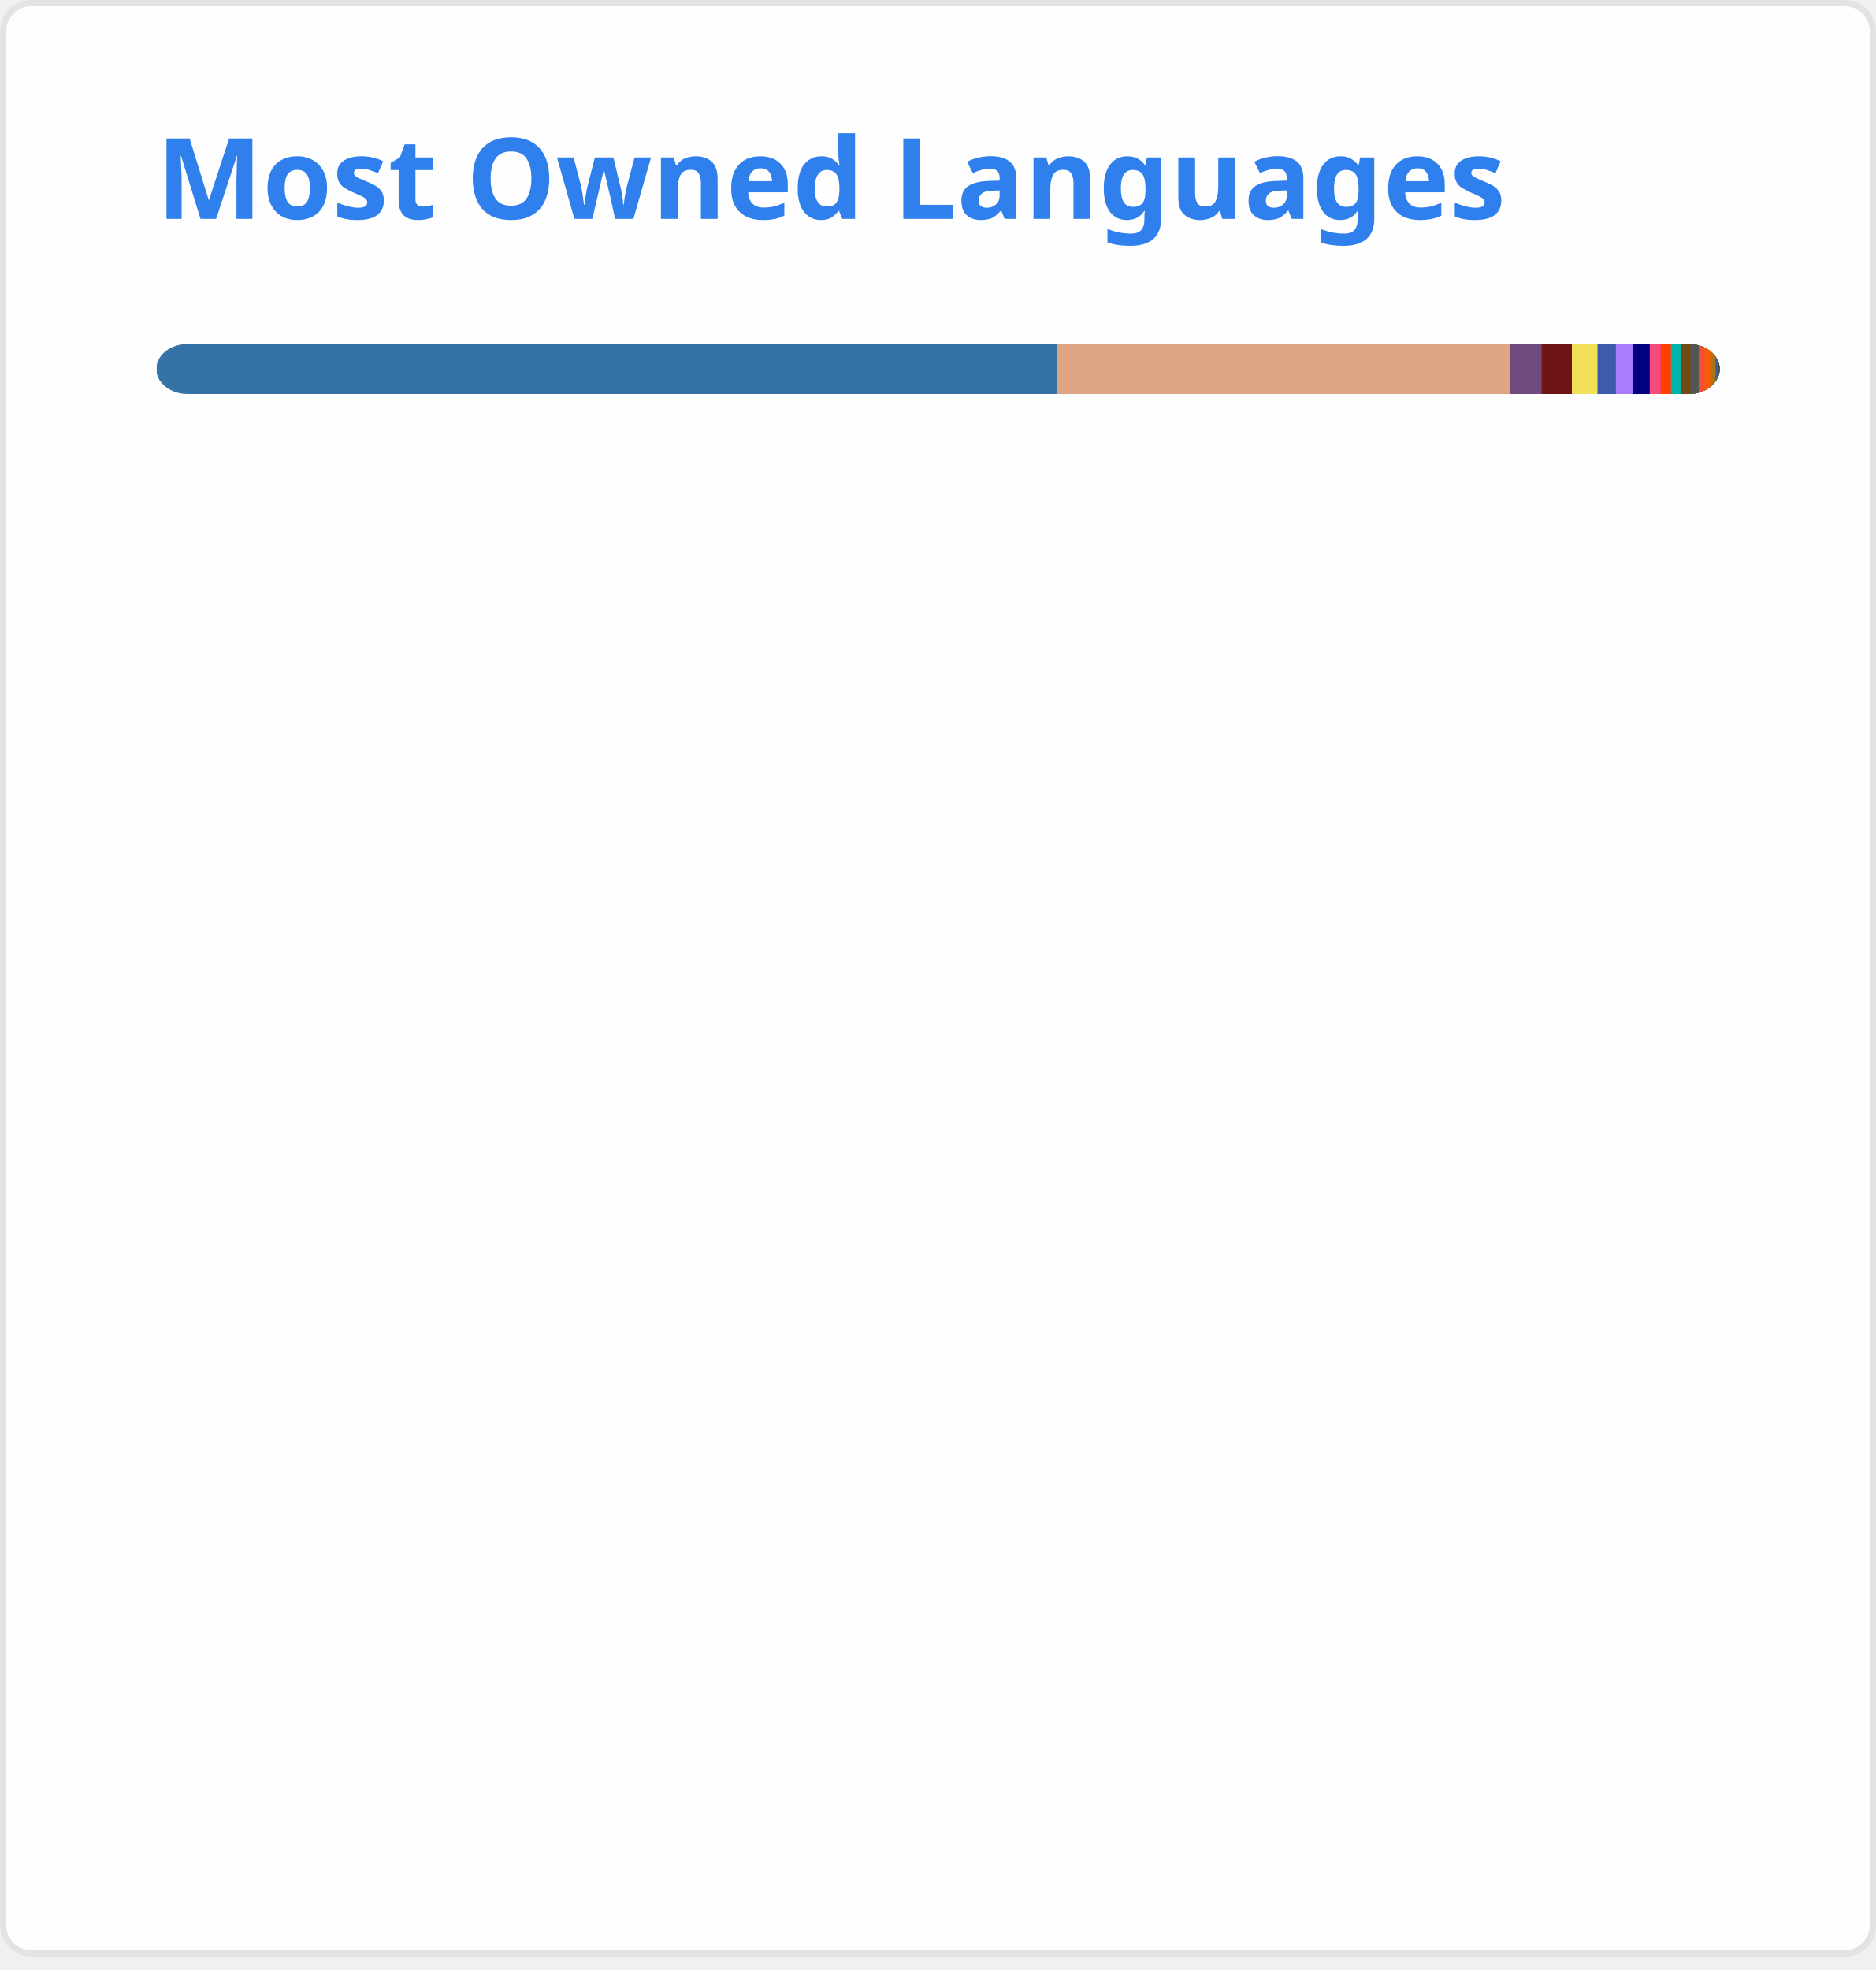
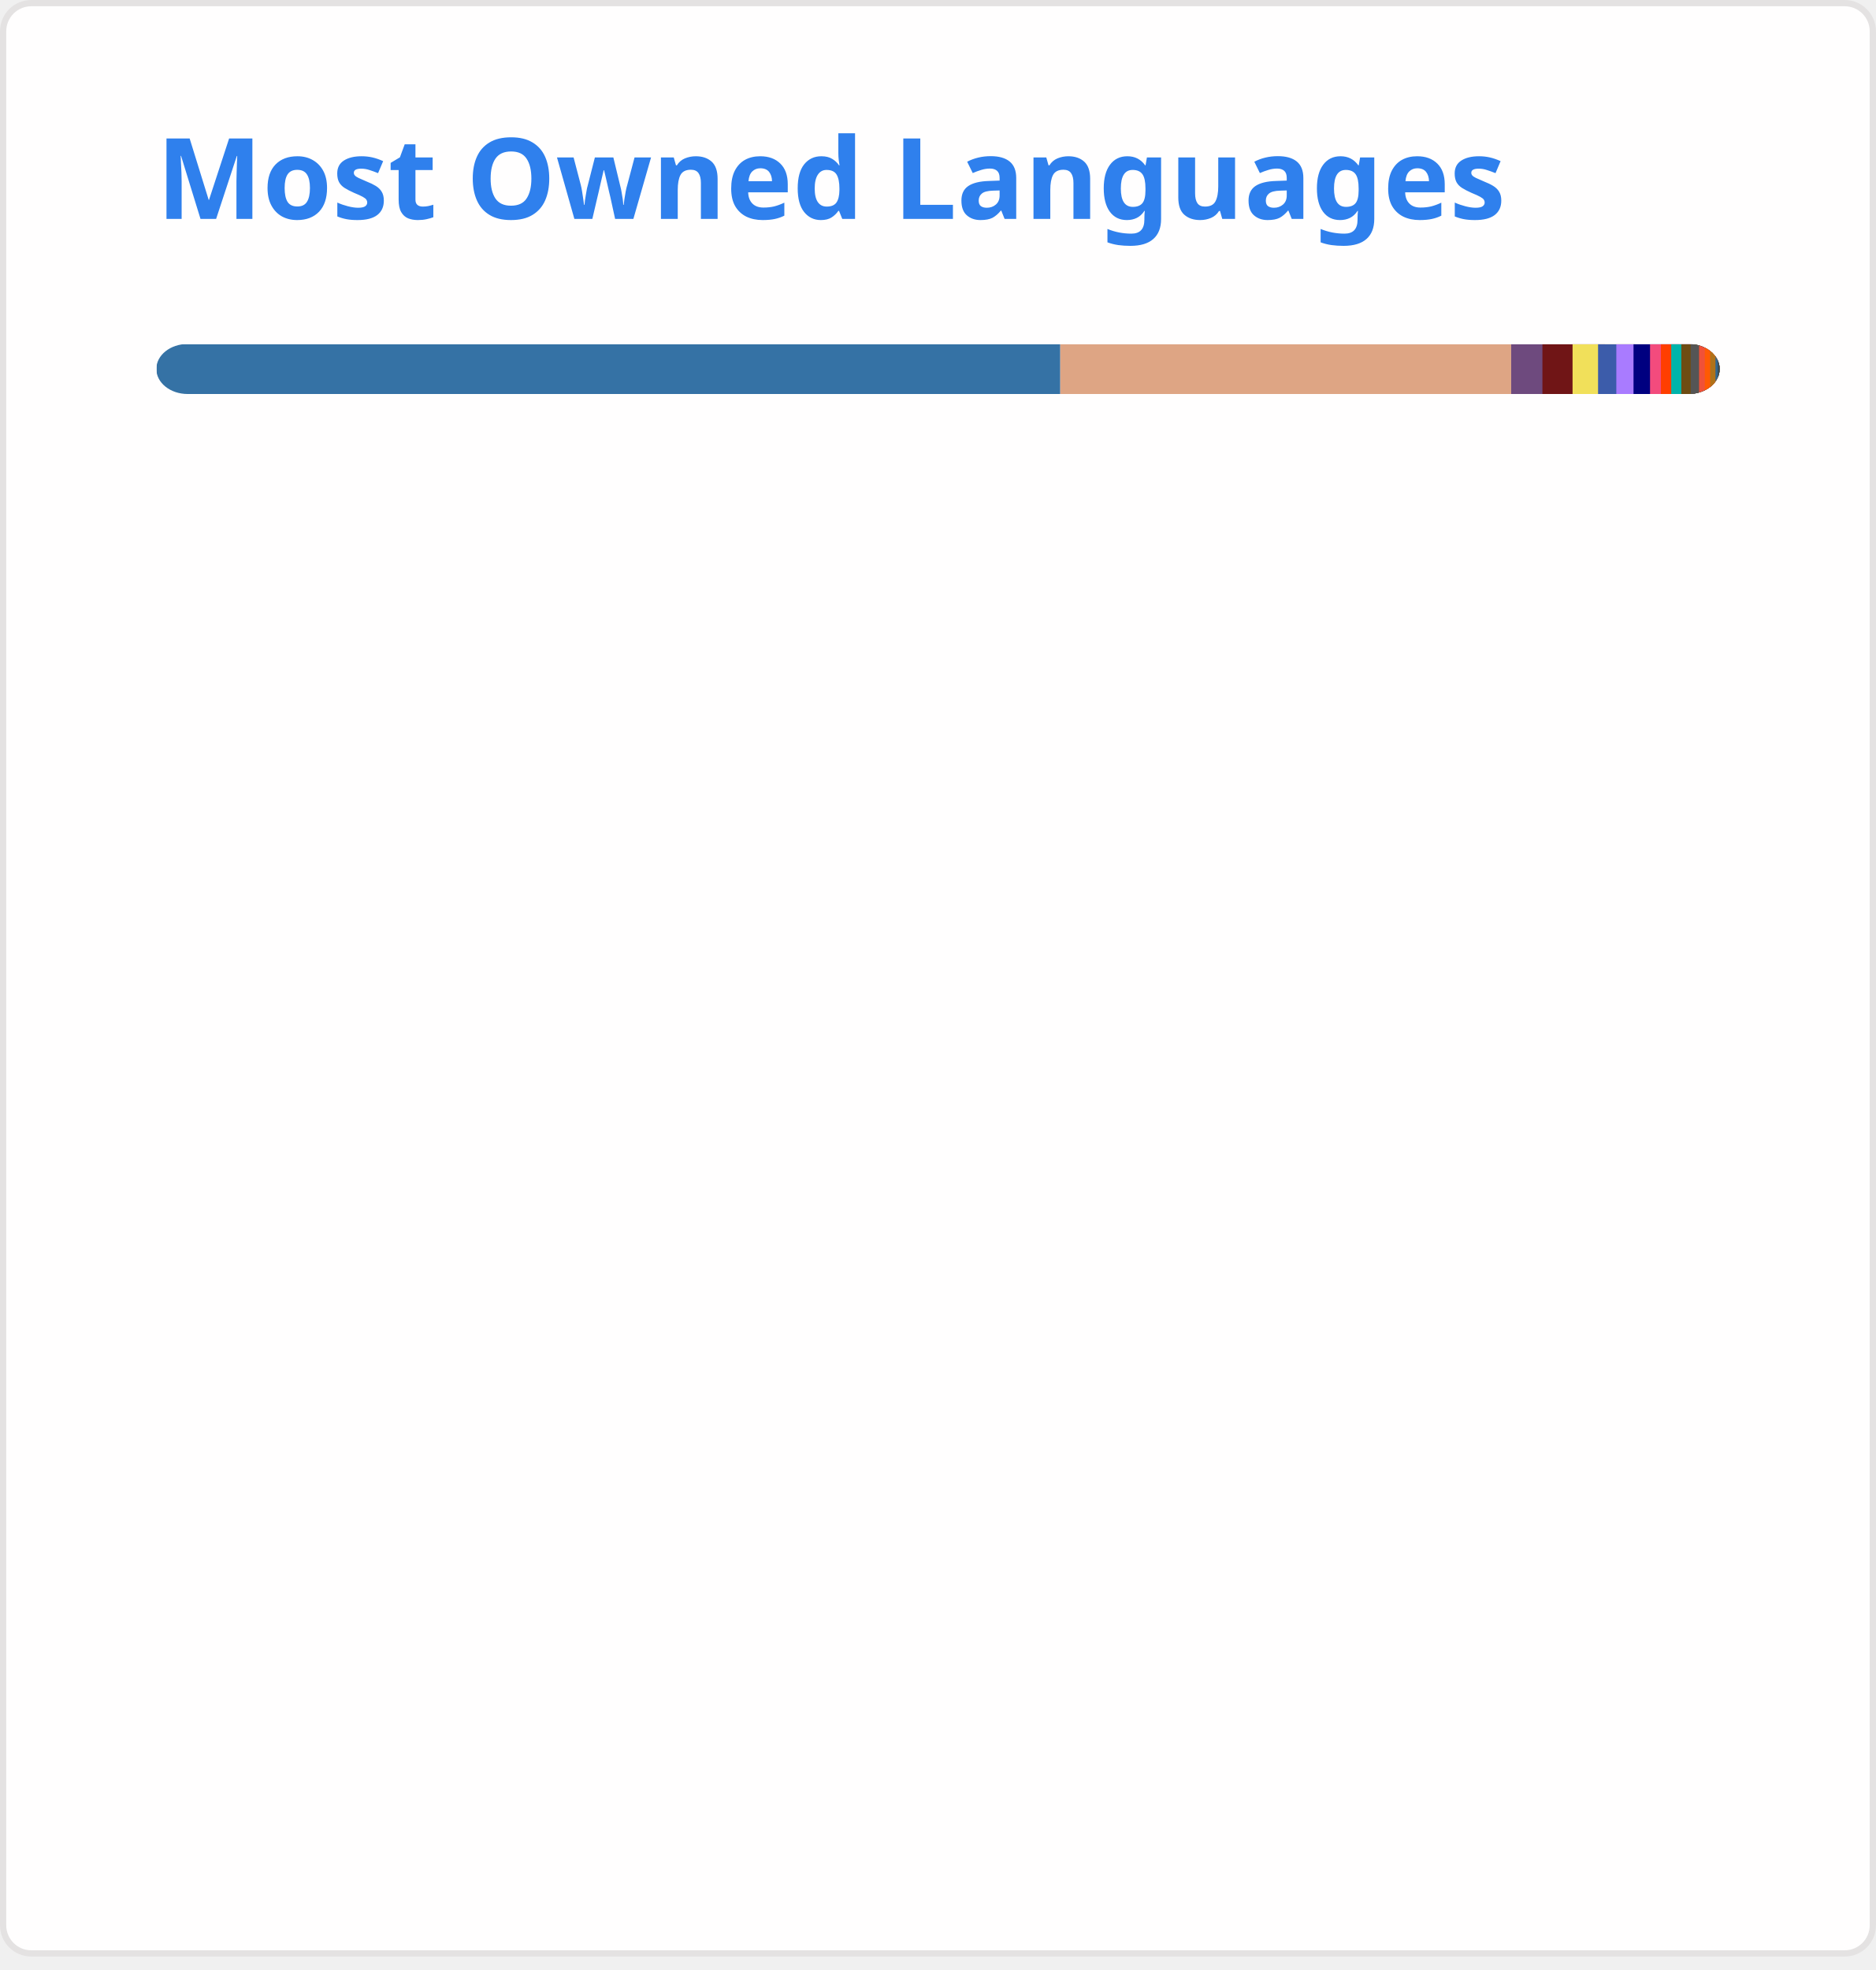
<svg xmlns="http://www.w3.org/2000/svg" width="300" height="315" viewBox="0 0 300 315" fill="none" role="img" aria-labelledby="descId">
  <style>
.header {
font: 600 18px 'Segoe UI', Ubuntu, Sans-Serif;
fill: #2f80ed;
animation: fadeInAnimation 0.8s ease-in-out forwards;
}
@supports(-moz-appearance: auto) {
/* Selector detects Firefox */
.header { font-size: 15.5px; }
}

@keyframes slideInAnimation {
from {
width: 0;
}
to {
width: calc(100%-100px);
}
}
@keyframes growWidthAnimation {
from {
width: 0;
}
to {
width: 100%;
}
}
.stat {
font: 600 14px 'Segoe UI', Ubuntu, "Helvetica Neue", Sans-Serif; fill: #434d58;
}
@supports(-moz-appearance: auto) {
/* Selector detects Firefox */
.stat { font-size:12px; }
}
.bold { font-weight: 700 }
.lang-name {
font: 400 11px "Segoe UI", Ubuntu, Sans-Serif;
fill: #434d58;
}
.stagger {
opacity: 0;
animation: fadeInAnimation 0.3s ease-in-out forwards;
}
#rect-mask rect{
animation: slideInAnimation 1s ease-in-out forwards;
}
.lang-progress{
animation: growWidthAnimation 0.6s ease-in-out forwards;
}



/* Animations */
@keyframes scaleInAnimation {
from {
transform: translate(-5px, 5px) scale(0);
}
to {
transform: translate(-5px, 5px) scale(1);
}
}
@keyframes fadeInAnimation {
from {
opacity: 0;
}
to {
opacity: 1;
}
}


</style>
  <rect data-testid="card-bg" x="0.5" y="0.5" rx="4.5" height="99%" stroke="#e4e2e2" width="299" fill="#fffefe" stroke-opacity="1" />
  <g data-testid="card-title" transform="translate(25, 35)">
    <g transform="translate(0, 0)">
      <text x="0" y="0" class="header" data-testid="header">Most Owned Languages</text>
    </g>
  </g>
  <g data-testid="main-card-body" transform="translate(0, 55)">
    <svg data-testid="lang-items" x="25">
      <mask id="rect-mask">
        <rect x="0" y="0" width="250" height="8" fill="white" rx="5" />
      </mask>
-       <rect mask="url(#rect-mask)" data-testid="lang-progress" x="0" y="0" width="144.09" height="8" fill="#3572A5" />
-       <rect mask="url(#rect-mask)" data-testid="lang-progress" x="144.09" y="0" width="72.42" height="8" fill="#dea584" />
-       <rect mask="url(#rect-mask)" data-testid="lang-progress" x="216.51" y="0" width="15.02" height="8" fill="#6e4a7e" />
-       <rect mask="url(#rect-mask)" data-testid="lang-progress" x="221.53" y="0" width="14.84" height="8" fill="#701516" />
-       <rect mask="url(#rect-mask)" data-testid="lang-progress" x="226.37" y="0" width="14.1" height="8" fill="#f1e05a" />
-       <rect mask="url(#rect-mask)" data-testid="lang-progress" x="230.47" y="0" width="12.94" height="8" fill="#3c5caa" />
-       <rect mask="url(#rect-mask)" data-testid="lang-progress" x="233.41" y="0" width="12.76" height="8" fill="#A97BFF" />
-       <rect mask="url(#rect-mask)" data-testid="lang-progress" x="236.17" y="0" width="12.65" height="8" fill="#000080" />
-       <rect mask="url(#rect-mask)" data-testid="lang-progress" x="238.82" y="0" width="11.74" height="8" fill="#f34b7d" />
-       <rect mask="url(#rect-mask)" data-testid="lang-progress" x="240.56" y="0" width="11.66" height="8" fill="#ff3e00" />
-       <rect mask="url(#rect-mask)" data-testid="lang-progress" x="242.22" y="0" width="11.61" height="8" fill="#00B4AB" />
-       <rect mask="url(#rect-mask)" data-testid="lang-progress" x="243.83" y="0" width="11.51" height="8" fill="#6E4C13" />
-       <rect mask="url(#rect-mask)" data-testid="lang-progress" x="245.34" y="0" width="11.34" height="8" fill="#555555" />
-       <rect mask="url(#rect-mask)" data-testid="lang-progress" x="246.68" y="0" width="10.93" height="8" fill="#F05138" />
-       <rect mask="url(#rect-mask)" data-testid="lang-progress" x="247.61" y="0" width="10.87" height="8" fill="#ff5a03" />
-       <rect mask="url(#rect-mask)" data-testid="lang-progress" x="248.48" y="0" width="10.85" height="8" fill="#b07219" />
+       <rect mask="url(#rect-mask)" data-testid="lang-progress" x="0" y="0" width="144.56" height="8" fill="#3572A5" />
+       <rect mask="url(#rect-mask)" data-testid="lang-progress" x="144.56" y="0" width="72.1" height="8" fill="#dea584" />
+       <rect mask="url(#rect-mask)" data-testid="lang-progress" x="216.66" y="0" width="15" height="8" fill="#6e4a7e" />
+       <rect mask="url(#rect-mask)" data-testid="lang-progress" x="221.66" y="0" width="14.82" height="8" fill="#701516" />
+       <rect mask="url(#rect-mask)" data-testid="lang-progress" x="226.48" y="0" width="14.08" height="8" fill="#f1e05a" />
+       <rect mask="url(#rect-mask)" data-testid="lang-progress" x="230.56" y="0" width="12.92" height="8" fill="#3c5caa" />
+       <rect mask="url(#rect-mask)" data-testid="lang-progress" x="233.48" y="0" width="12.75" height="8" fill="#A97BFF" />
+       <rect mask="url(#rect-mask)" data-testid="lang-progress" x="236.23" y="0" width="12.64" height="8" fill="#000080" />
+       <rect mask="url(#rect-mask)" data-testid="lang-progress" x="238.87" y="0" width="11.74" height="8" fill="#f34b7d" />
+       <rect mask="url(#rect-mask)" data-testid="lang-progress" x="240.61" y="0" width="11.65" height="8" fill="#ff3e00" />
+       <rect mask="url(#rect-mask)" data-testid="lang-progress" x="242.26" y="0" width="11.61" height="8" fill="#00B4AB" />
+       <rect mask="url(#rect-mask)" data-testid="lang-progress" x="243.87" y="0" width="11.51" height="8" fill="#6E4C13" />
+       <rect mask="url(#rect-mask)" data-testid="lang-progress" x="245.38" y="0" width="11.33" height="8" fill="#555555" />
+       <rect mask="url(#rect-mask)" data-testid="lang-progress" x="246.71" y="0" width="10.92" height="8" fill="#F05138" />
+       <rect mask="url(#rect-mask)" data-testid="lang-progress" x="247.63" y="0" width="10.86" height="8" fill="#ff5a03" />
+       <rect mask="url(#rect-mask)" data-testid="lang-progress" x="248.49" y="0" width="10.84" height="8" fill="#b07219" />
      <rect mask="url(#rect-mask)" data-testid="lang-progress" x="249.33" y="0" width="10.36" height="8" fill="#336790" />
      <rect mask="url(#rect-mask)" data-testid="lang-progress" x="249.69" y="0" width="10.31" height="8" fill="#384d54" />
      <g transform="translate(0, 25)">
        <g transform="translate(0, 0)">
          <g transform="translate(0, 0)">
            <g class="stagger" style="animation-delay: 450ms">
              <circle cx="5" cy="6" r="5" fill="#3572A5" />
              <text data-testid="lang-name" x="15" y="10" class="lang-name">
Python 2.9 MB
</text>
            </g>
          </g>
          <g transform="translate(0, 25)">
            <g class="stagger" style="animation-delay: 600ms">
              <circle cx="5" cy="6" r="5" fill="#dea584" />
              <text data-testid="lang-name" x="15" y="10" class="lang-name">
Rust 1.5 MB
</text>
            </g>
          </g>
          <g transform="translate(0, 50)">
            <g class="stagger" style="animation-delay: 750ms">
              <circle cx="5" cy="6" r="5" fill="#6e4a7e" />
              <text data-testid="lang-name" x="15" y="10" class="lang-name">
Elixir 103.3 KB
</text>
            </g>
          </g>
          <g transform="translate(0, 75)">
            <g class="stagger" style="animation-delay: 900ms">
              <circle cx="5" cy="6" r="5" fill="#701516" />
              <text data-testid="lang-name" x="15" y="10" class="lang-name">
Ruby 99.5 KB
</text>
            </g>
          </g>
          <g transform="translate(0, 100)">
            <g class="stagger" style="animation-delay: 1050ms">
              <circle cx="5" cy="6" r="5" fill="#f1e05a" />
              <text data-testid="lang-name" x="15" y="10" class="lang-name">
JavaScript 84.2 KB
</text>
            </g>
          </g>
          <g transform="translate(0, 125)">
            <g class="stagger" style="animation-delay: 1200ms">
              <circle cx="5" cy="6" r="5" fill="#3c5caa" />
              <text data-testid="lang-name" x="15" y="10" class="lang-name">
Racket 60.4 KB
</text>
            </g>
          </g>
          <g transform="translate(0, 150)">
            <g class="stagger" style="animation-delay: 1350ms">
              <circle cx="5" cy="6" r="5" fill="#A97BFF" />
              <text data-testid="lang-name" x="15" y="10" class="lang-name">
Kotlin 56.9 KB
</text>
            </g>
          </g>
          <g transform="translate(0, 175)">
            <g class="stagger" style="animation-delay: 1500ms">
              <circle cx="5" cy="6" r="5" fill="#000080" />
              <text data-testid="lang-name" x="15" y="10" class="lang-name">
Lua 54.5 KB
</text>
            </g>
          </g>
          <g transform="translate(0, 200)">
            <g class="stagger" style="animation-delay: 1650ms">
              <circle cx="5" cy="6" r="5" fill="#f34b7d" />
              <text data-testid="lang-name" x="15" y="10" class="lang-name">
C++ 35.9 KB
</text>
            </g>
          </g>
        </g>
        <g transform="translate(150, 0)">
          <g transform="translate(0, 0)">
            <g class="stagger" style="animation-delay: 450ms">
              <circle cx="5" cy="6" r="5" fill="#ff3e00" />
              <text data-testid="lang-name" x="15" y="10" class="lang-name">
Svelte 34.2 KB
</text>
            </g>
          </g>
          <g transform="translate(0, 25)">
            <g class="stagger" style="animation-delay: 600ms">
              <circle cx="5" cy="6" r="5" fill="#00B4AB" />
              <text data-testid="lang-name" x="15" y="10" class="lang-name">
Dart 33.2 KB
</text>
            </g>
          </g>
          <g transform="translate(0, 50)">
            <g class="stagger" style="animation-delay: 750ms">
              <circle cx="5" cy="6" r="5" fill="#6E4C13" />
              <text data-testid="lang-name" x="15" y="10" class="lang-name">
Assembly 31.1 KB
</text>
            </g>
          </g>
          <g transform="translate(0, 75)">
            <g class="stagger" style="animation-delay: 900ms">
              <circle cx="5" cy="6" r="5" fill="#555555" />
              <text data-testid="lang-name" x="15" y="10" class="lang-name">
C 27.5 KB
</text>
            </g>
          </g>
          <g transform="translate(0, 100)">
            <g class="stagger" style="animation-delay: 1050ms">
              <circle cx="5" cy="6" r="5" fill="#F05138" />
              <text data-testid="lang-name" x="15" y="10" class="lang-name">
Swift 19.1 KB
</text>
            </g>
          </g>
          <g transform="translate(0, 125)">
            <g class="stagger" style="animation-delay: 1200ms">
              <circle cx="5" cy="6" r="5" fill="#ff5a03" />
              <text data-testid="lang-name" x="15" y="10" class="lang-name">
Astro 17.8 KB
</text>
            </g>
          </g>
          <g transform="translate(0, 150)">
            <g class="stagger" style="animation-delay: 1350ms">
              <circle cx="5" cy="6" r="5" fill="#b07219" />
              <text data-testid="lang-name" x="15" y="10" class="lang-name">
Java 17.5 KB
</text>
            </g>
          </g>
          <g transform="translate(0, 175)">
            <g class="stagger" style="animation-delay: 1500ms">
              <circle cx="5" cy="6" r="5" fill="#336790" />
              <text data-testid="lang-name" x="15" y="10" class="lang-name">
PLpgSQL 7.5 KB
</text>
            </g>
          </g>
          <g transform="translate(0, 200)">
            <g class="stagger" style="animation-delay: 1650ms">
              <circle cx="5" cy="6" r="5" fill="#384d54" />
              <text data-testid="lang-name" x="15" y="10" class="lang-name">
Dockerfile 6.3 KB
</text>
            </g>
          </g>
        </g>
      </g>
    </svg>
  </g>
</svg>
